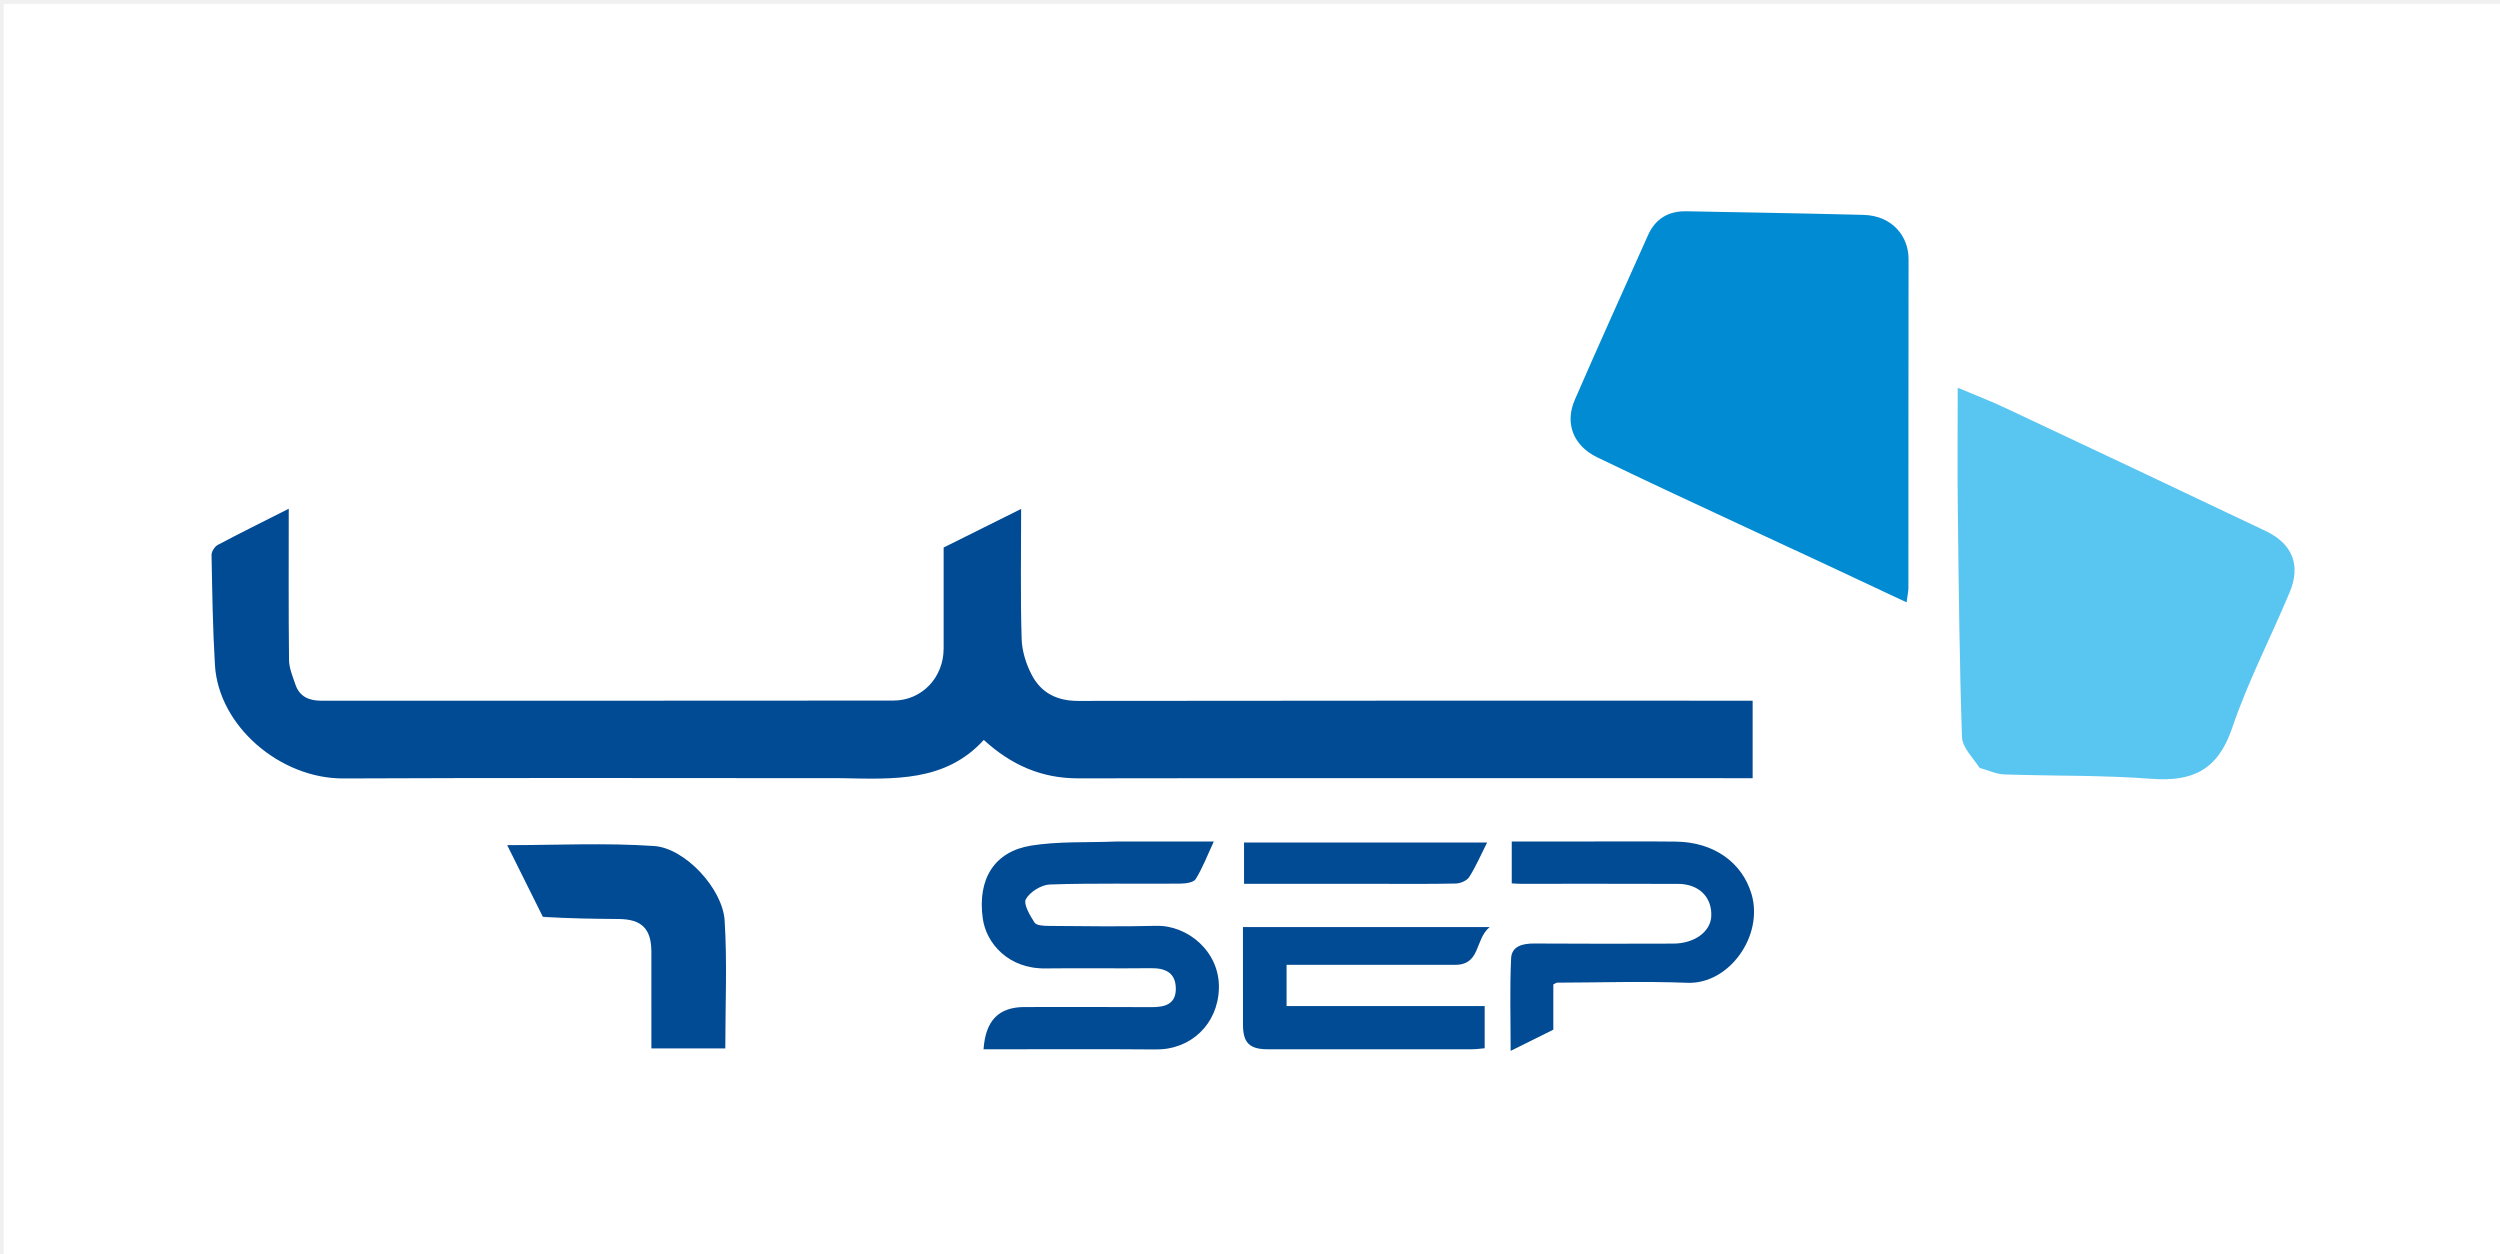
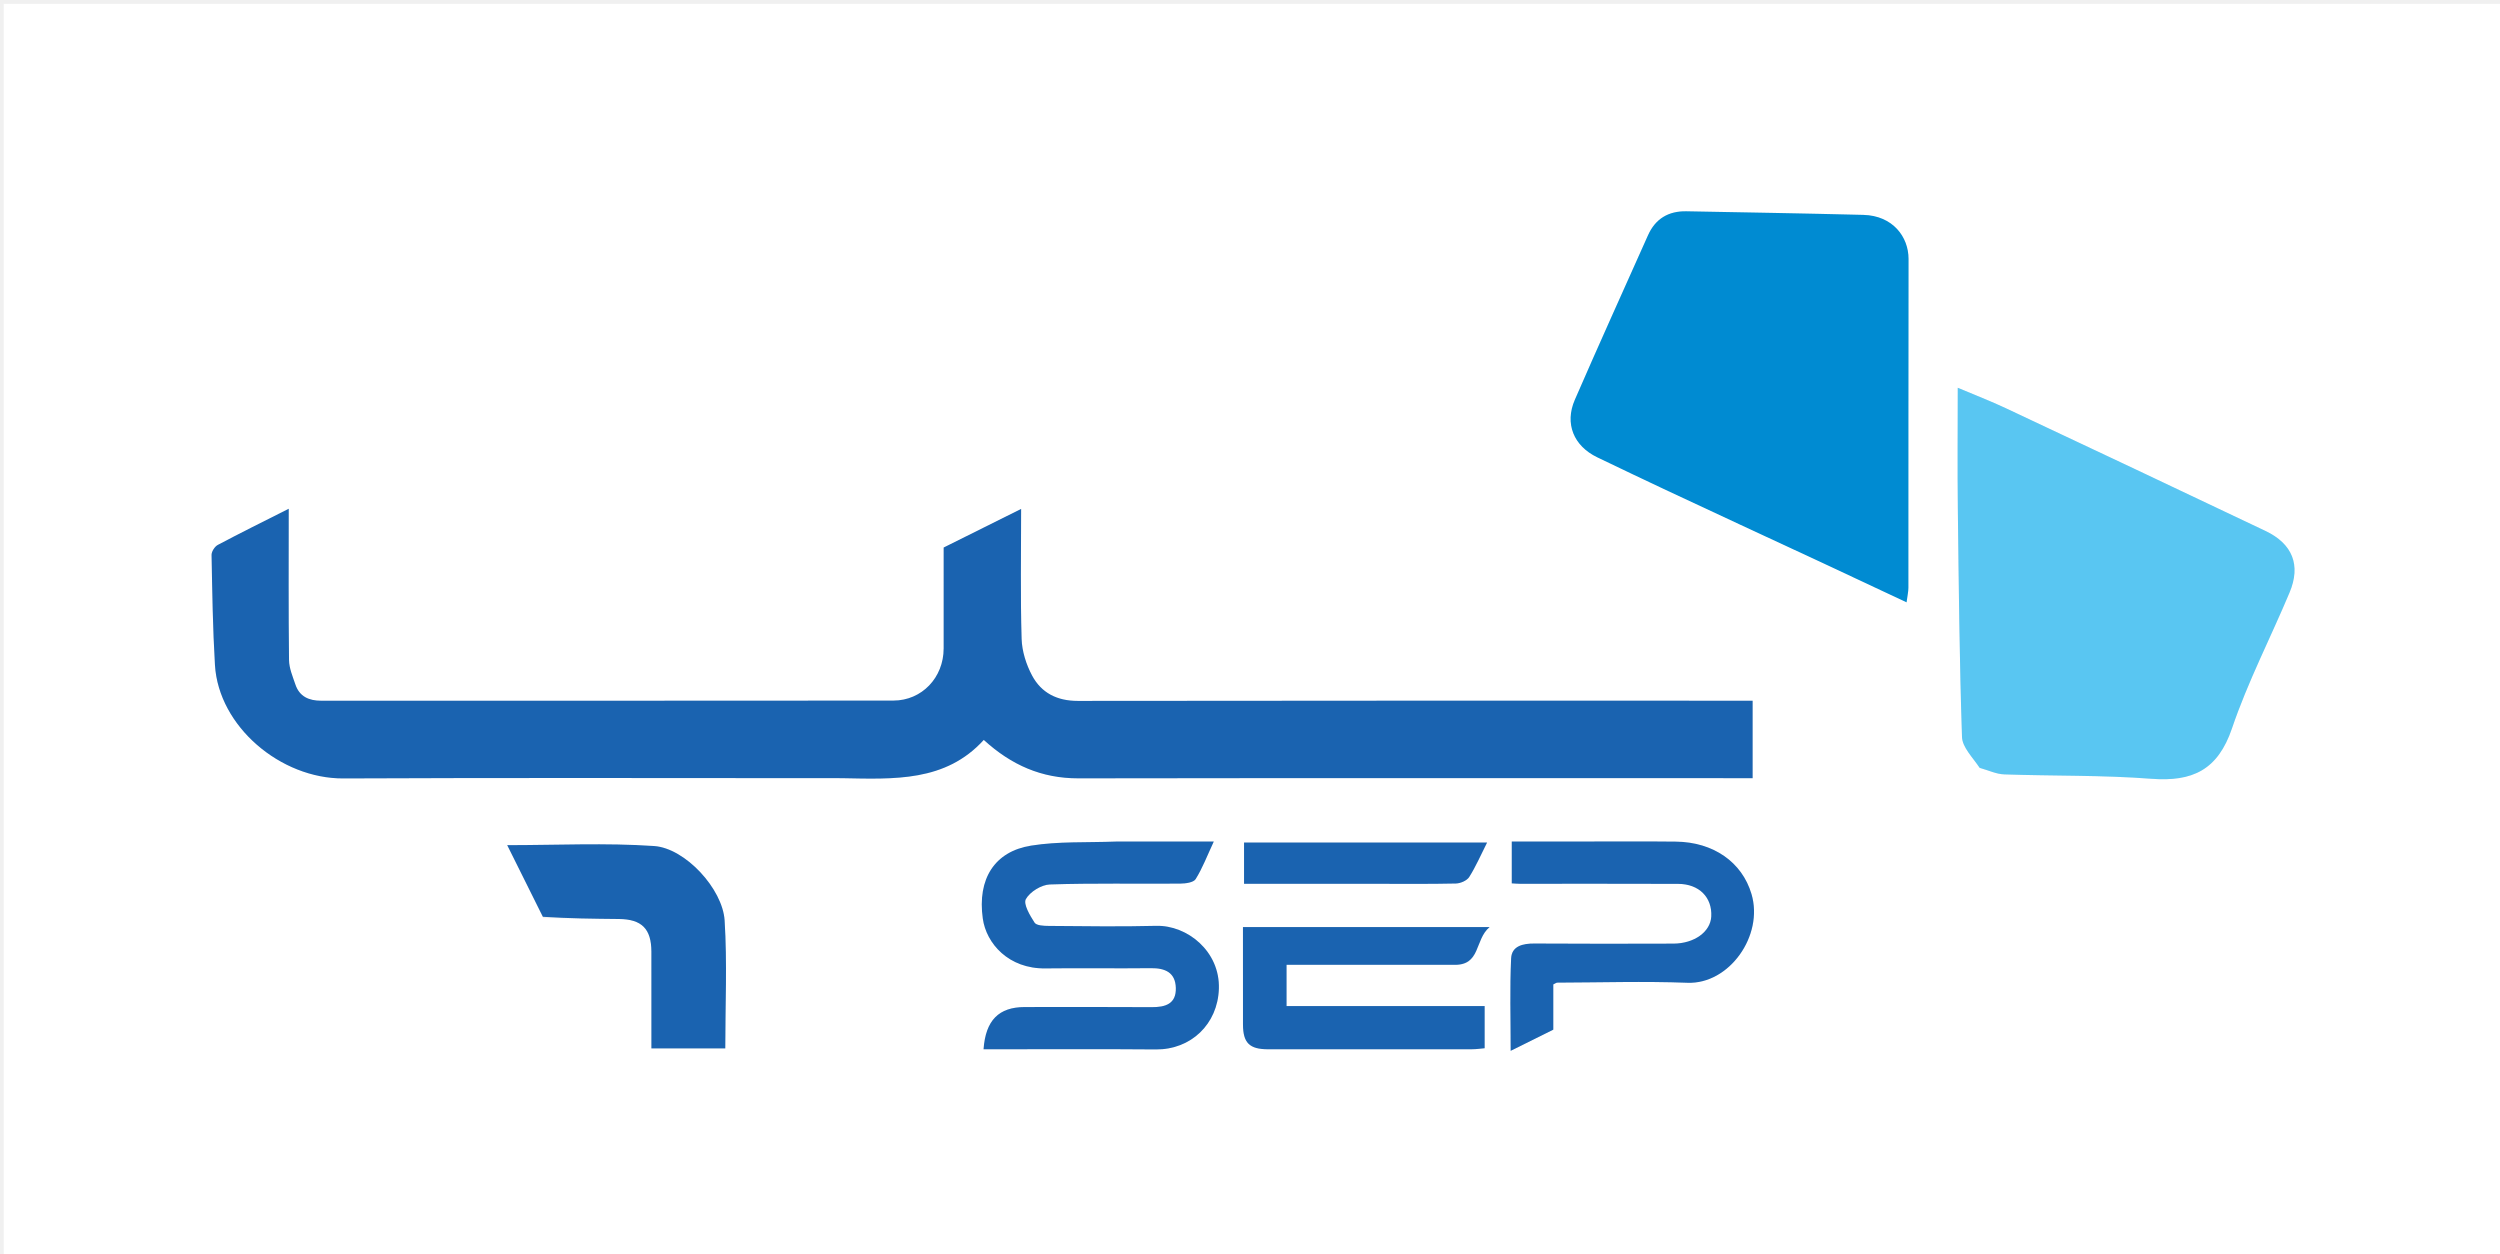
<svg xmlns="http://www.w3.org/2000/svg" version="1.1" id="Layer_1" x="0px" y="0px" width="100%" viewBox="0 0 710 356" enable-background="new 0 0 710 356" xml:space="preserve">
  <path fill="#FFFFFF" opacity="1" stroke="none" d=" M477,357   C318.037,357 159.574,357 1.056,357   C1.056,238.398 1.056,119.797 1.056,1.097   C237.546,1.097 474.092,1.097 710.819,1.097   C710.819,119.666 710.819,238.333 710.819,357   C633.13,357 555.315,357 477,357  M239.499,221   C253.937,221.28 268.515,222.093 279.394,210.137   C287.239,217.304 295.848,221.065 306.233,221.048   C368.232,220.951 430.232,221 492.231,221   C494.017,221 495.804,221 497.747,221   C497.747,213.486 497.747,206.422 497.747,199   C495.701,199 493.904,199 492.106,199   C430.107,199 368.107,198.964 306.108,199.058   C300.22,199.067 295.752,196.793 293.11,191.855   C291.431,188.716 290.242,184.934 290.137,181.402   C289.78,169.346 290,157.273 290,144.535   C282.164,148.44 275.103,151.959 268,155.499   C268,165.187 268.006,174.681 267.998,184.176   C267.992,192.404 261.846,198.96 253.701,198.969   C199.535,199.029 145.369,198.997 91.203,199.006   C87.769,199.006 85.054,197.848 83.89,194.396   C83.127,192.132 82.111,189.786 82.084,187.466   C81.916,173.389 82,159.309 82,144.489   C74.77,148.142 68.256,151.358 61.843,154.764   C60.97,155.227 60.065,156.651 60.084,157.613   C60.282,168.036 60.424,178.47 61.047,188.872   C62.093,206.307 79.684,221.158 97.502,221.074   C144.5,220.854 191.5,221 239.499,221  M494.505,149   C509.986,156.272 525.467,163.545 541.463,171.059   C541.714,169.137 541.981,168.045 541.982,166.953   C542.004,135.814 541.971,104.676 542.024,73.538   C542.034,67.273 537.55,61.241 529.185,61.028   C512.439,60.603 495.689,60.322 478.94,60.007   C473.851,59.911 470.136,62.103 468.032,66.82   C461.087,82.387 454.041,97.911 447.251,113.545   C444.319,120.297 446.894,126.632 453.619,129.875   C466.954,136.305 480.358,142.59 494.505,149  M562.584,218.184   C564.781,218.789 566.961,219.849 569.175,219.925   C583.108,220.405 597.091,220.111 610.974,221.171   C622.646,222.062 629.869,218.695 633.882,206.858   C638.357,193.663 644.835,181.154 650.241,168.263   C653.492,160.509 651.092,154.449 643.402,150.789   C618.849,139.101 594.254,127.497 569.645,115.927   C565.319,113.893 560.845,112.174 556,110.124   C556,122.198 555.892,133.356 556.023,144.512   C556.278,166.114 556.49,187.721 557.208,209.309   C557.306,212.236 560.221,215.069 562.584,218.184  M316.5,239   C308.593,239.325 300.568,238.912 292.809,240.158   C282.474,241.818 277.524,249.591 279.118,260.893   C280.116,267.97 286.451,275.16 296.864,275.027   C306.859,274.901 316.857,275.078 326.852,274.962   C330.89,274.915 333.807,276.177 333.934,280.554   C334.068,285.132 330.955,286.059 327.034,286.031   C315.039,285.945 303.043,286 291.047,286   C283.664,286 279.912,289.755 279.326,298   C295.658,298 311.973,297.897 328.285,298.038   C338.228,298.124 345.846,290.85 346.163,280.794   C346.497,270.198 337.199,262.707 328.349,262.938   C318.193,263.204 308.025,263.034 297.862,262.961   C296.463,262.951 294.357,262.871 293.812,262.026   C292.497,259.99 290.568,256.724 291.347,255.341   C292.514,253.27 295.754,251.269 298.177,251.188   C310.493,250.78 322.829,251.043 335.158,250.945   C336.676,250.933 338.95,250.647 339.562,249.668   C341.496,246.577 342.806,243.096 344.714,239   C335.034,239 326.267,239 316.5,239  M154.333,260.762   C161.481,260.841 168.629,260.932 175.776,260.997   C182.247,261.055 184.982,263.778 184.995,270.293   C185.014,279.397 185,288.502 185,297.749   C192.524,297.749 199.581,297.749 205.98,297.749   C205.98,285.461 206.547,273.395 205.794,261.413   C205.229,252.427 194.597,240.873 185.761,240.272   C171.993,239.335 158.115,240.024 144.049,240.024   C147.246,246.426 150.628,253.2 154.333,260.762  M445.502,239   C440.074,239 434.646,239 429.34,239   C429.34,243.362 429.34,247.092 429.34,250.876   C430.33,250.928 430.984,250.994 431.638,250.994   C446.627,251 461.617,250.958 476.606,251.021   C482.548,251.045 486.29,254.85 486,260.29   C485.768,264.635 481.182,267.972 475.219,267.988   C462.061,268.026 448.903,268.053 435.747,267.963   C432.472,267.94 429.322,268.68 429.158,272.179   C428.757,280.709 429.027,289.27 429.027,298.441   C433.53,296.205 437.25,294.358 441.138,292.427   C441.138,288.001 441.138,283.715 441.138,279.569   C441.704,279.312 441.99,279.07 442.276,279.069   C454.6,279.032 466.938,278.64 479.244,279.108   C491.114,279.56 500.918,265.718 497.432,253.924   C494.74,244.816 486.572,239.152 475.98,239.025   C466.155,238.907 456.328,239 445.502,239  M413.125,274   C420.652,274.358 418.694,266.882 423.056,263.283   C398.937,263.283 376.118,263.283 353,263.283   C353,272.69 352.983,281.817 353.007,290.944   C353.02,296.183 354.841,297.99 360.127,297.994   C379.436,298.009 398.744,298.006 418.052,297.986   C419.316,297.985 420.58,297.79 421.641,297.701   C421.641,293.598 421.641,289.869 421.641,285.718   C402.564,285.718 383.845,285.718 365.385,285.718   C365.385,281.543 365.385,277.816 365.385,274   C381.248,274 396.726,274 413.125,274  M390.5,251   C398.156,251 405.814,251.087 413.466,250.916   C414.775,250.887 416.601,250.102 417.254,249.073   C419.131,246.115 420.529,242.853 422.331,239.284   C398.93,239.284 376.109,239.284 353.308,239.284   C353.308,243.304 353.308,247.032 353.308,251   C365.577,251 377.538,251 390.5,251  z" />
-   <path fill="#014A94" opacity="1" stroke="none" d=" M239,221   C191.5,221 144.5,220.854 97.502,221.074   C79.684,221.158 62.093,206.307 61.047,188.872   C60.424,178.47 60.282,168.036 60.084,157.613   C60.065,156.651 60.97,155.227 61.843,154.764   C68.256,151.358 74.77,148.142 82,144.489   C82,159.309 81.916,173.389 82.084,187.466   C82.111,189.786 83.127,192.132 83.89,194.396   C85.054,197.848 87.769,199.006 91.203,199.006   C145.369,198.997 199.535,199.029 253.701,198.969   C261.846,198.96 267.992,192.404 267.998,184.176   C268.006,174.681 268,165.187 268,155.499   C275.103,151.959 282.164,148.44 290,144.535   C290,157.273 289.78,169.346 290.137,181.402   C290.242,184.934 291.431,188.716 293.11,191.855   C295.752,196.793 300.22,199.067 306.108,199.058   C368.107,198.964 430.107,199 492.106,199   C493.904,199 495.701,199 497.747,199   C497.747,206.422 497.747,213.486 497.747,221   C495.804,221 494.017,221 492.231,221   C430.232,221 368.232,220.951 306.233,221.048   C295.848,221.065 287.239,217.304 279.394,210.137   C268.515,222.093 253.937,221.28 239,221  z" />
+   <path fill="#1A63B0" opacity="1" stroke="none" d=" M239,221   C191.5,221 144.5,220.854 97.502,221.074   C79.684,221.158 62.093,206.307 61.047,188.872   C60.424,178.47 60.282,168.036 60.084,157.613   C60.065,156.651 60.97,155.227 61.843,154.764   C68.256,151.358 74.77,148.142 82,144.489   C82,159.309 81.916,173.389 82.084,187.466   C82.111,189.786 83.127,192.132 83.89,194.396   C85.054,197.848 87.769,199.006 91.203,199.006   C145.369,198.997 199.535,199.029 253.701,198.969   C261.846,198.96 267.992,192.404 267.998,184.176   C268.006,174.681 268,165.187 268,155.499   C275.103,151.959 282.164,148.44 290,144.535   C290,157.273 289.78,169.346 290.137,181.402   C290.242,184.934 291.431,188.716 293.11,191.855   C295.752,196.793 300.22,199.067 306.108,199.058   C368.107,198.964 430.107,199 492.106,199   C493.904,199 495.701,199 497.747,199   C497.747,206.422 497.747,213.486 497.747,221   C495.804,221 494.017,221 492.231,221   C430.232,221 368.232,220.951 306.233,221.048   C295.848,221.065 287.239,217.304 279.394,210.137   C268.515,222.093 253.937,221.28 239,221  z" />
  <path fill="#008BD2" opacity="1" stroke="none" d=" M494.119,148.967   C480.358,142.59 466.954,136.305 453.619,129.875   C446.894,126.632 444.319,120.297 447.251,113.545   C454.041,97.911 461.087,82.387 468.032,66.82   C470.136,62.103 473.851,59.911 478.94,60.007   C495.689,60.322 512.439,60.603 529.185,61.028   C537.55,61.241 542.034,67.273 542.024,73.538   C541.971,104.676 542.004,135.814 541.982,166.953   C541.981,168.045 541.714,169.137 541.463,171.059   C525.467,163.545 509.986,156.272 494.119,148.967  z" />
  <path fill="#59C6F2" opacity="1" stroke="none" d=" M562.208,218.065   C560.221,215.069 557.306,212.236 557.208,209.309   C556.49,187.721 556.278,166.114 556.023,144.512   C555.892,133.356 556,122.198 556,110.124   C560.845,112.174 565.319,113.893 569.645,115.927   C594.254,127.497 618.849,139.101 643.402,150.789   C651.092,154.449 653.492,160.509 650.241,168.263   C644.835,181.154 638.357,193.663 633.882,206.858   C629.869,218.695 622.646,222.062 610.974,221.171   C597.091,220.111 583.108,220.405 569.175,219.925   C566.961,219.849 564.781,218.789 562.208,218.065  z" />
-   <path fill="#014A94" opacity="1" stroke="none" d=" M317,239   C326.267,239 335.034,239 344.714,239   C342.806,243.096 341.496,246.577 339.562,249.668   C338.95,250.647 336.676,250.933 335.158,250.945   C322.829,251.043 310.493,250.78 298.177,251.188   C295.754,251.269 292.514,253.27 291.347,255.341   C290.568,256.724 292.497,259.99 293.812,262.026   C294.357,262.871 296.463,262.951 297.862,262.961   C308.025,263.034 318.193,263.204 328.349,262.938   C337.199,262.707 346.497,270.198 346.163,280.794   C345.846,290.85 338.228,298.124 328.285,298.038   C311.973,297.897 295.658,298 279.326,298   C279.912,289.755 283.664,286 291.047,286   C303.043,286 315.039,285.945 327.034,286.031   C330.955,286.059 334.068,285.132 333.934,280.554   C333.807,276.177 330.89,274.915 326.852,274.962   C316.857,275.078 306.859,274.901 296.864,275.027   C286.451,275.16 280.116,267.97 279.118,260.893   C277.524,249.591 282.474,241.818 292.809,240.158   C300.568,238.912 308.593,239.325 317,239  z" />
-   <path fill="#014A94" opacity="1" stroke="none" d=" M154.172,260.368   C150.628,253.2 147.246,246.426 144.049,240.024   C158.115,240.024 171.993,239.335 185.761,240.272   C194.597,240.873 205.229,252.427 205.794,261.413   C206.547,273.395 205.98,285.461 205.98,297.749   C199.581,297.749 192.524,297.749 185,297.749   C185,288.502 185.014,279.397 184.995,270.293   C184.982,263.778 182.247,261.055 175.776,260.997   C168.629,260.932 161.481,260.841 154.172,260.368  z" />
-   <path fill="#014A94" opacity="1" stroke="none" d=" M446.001,239   C456.328,239 466.155,238.907 475.98,239.025   C486.572,239.152 494.74,244.816 497.432,253.924   C500.918,265.718 491.114,279.56 479.244,279.108   C466.938,278.64 454.6,279.032 442.276,279.069   C441.99,279.07 441.704,279.312 441.138,279.569   C441.138,283.715 441.138,288.001 441.138,292.427   C437.25,294.358 433.53,296.205 429.027,298.441   C429.027,289.27 428.757,280.709 429.158,272.179   C429.322,268.68 432.472,267.94 435.747,267.963   C448.903,268.053 462.061,268.026 475.219,267.988   C481.182,267.972 485.768,264.635 486,260.29   C486.29,254.85 482.548,251.045 476.606,251.021   C461.617,250.958 446.627,251 431.638,250.994   C430.984,250.994 430.33,250.928 429.34,250.876   C429.34,247.092 429.34,243.362 429.34,239   C434.646,239 440.074,239 446.001,239  z" />
-   <path fill="#014A94" opacity="1" stroke="none" d=" M412.665,274   C396.726,274 381.248,274 365.385,274   C365.385,277.816 365.385,281.543 365.385,285.718   C383.845,285.718 402.564,285.718 421.641,285.718   C421.641,289.869 421.641,293.598 421.641,297.701   C420.58,297.79 419.316,297.985 418.052,297.986   C398.744,298.006 379.436,298.009 360.127,297.994   C354.841,297.99 353.02,296.183 353.007,290.944   C352.983,281.817 353,272.69 353,263.283   C376.118,263.283 398.937,263.283 423.056,263.283   C418.694,266.882 420.652,274.358 412.665,274  z" />
-   <path fill="#014A94" opacity="1" stroke="none" d=" M390,251   C377.538,251 365.577,251 353.308,251   C353.308,247.032 353.308,243.304 353.308,239.284   C376.109,239.284 398.93,239.284 422.331,239.284   C420.529,242.853 419.131,246.115 417.254,249.073   C416.601,250.102 414.775,250.887 413.466,250.916   C405.814,251.087 398.156,251 390,251  z" />
+   <path fill="#1A63B0" opacity="1" stroke="none" d=" M317,239   C326.267,239 335.034,239 344.714,239   C342.806,243.096 341.496,246.577 339.562,249.668   C338.95,250.647 336.676,250.933 335.158,250.945   C322.829,251.043 310.493,250.78 298.177,251.188   C295.754,251.269 292.514,253.27 291.347,255.341   C290.568,256.724 292.497,259.99 293.812,262.026   C294.357,262.871 296.463,262.951 297.862,262.961   C308.025,263.034 318.193,263.204 328.349,262.938   C337.199,262.707 346.497,270.198 346.163,280.794   C345.846,290.85 338.228,298.124 328.285,298.038   C311.973,297.897 295.658,298 279.326,298   C279.912,289.755 283.664,286 291.047,286   C303.043,286 315.039,285.945 327.034,286.031   C330.955,286.059 334.068,285.132 333.934,280.554   C333.807,276.177 330.89,274.915 326.852,274.962   C316.857,275.078 306.859,274.901 296.864,275.027   C286.451,275.16 280.116,267.97 279.118,260.893   C277.524,249.591 282.474,241.818 292.809,240.158   C300.568,238.912 308.593,239.325 317,239  z" />
+   <path fill="#1A63B0" opacity="1" stroke="none" d=" M154.172,260.368   C150.628,253.2 147.246,246.426 144.049,240.024   C158.115,240.024 171.993,239.335 185.761,240.272   C194.597,240.873 205.229,252.427 205.794,261.413   C206.547,273.395 205.98,285.461 205.98,297.749   C199.581,297.749 192.524,297.749 185,297.749   C185,288.502 185.014,279.397 184.995,270.293   C184.982,263.778 182.247,261.055 175.776,260.997   C168.629,260.932 161.481,260.841 154.172,260.368  z" />
+   <path fill="#1A63B0" opacity="1" stroke="none" d=" M446.001,239   C456.328,239 466.155,238.907 475.98,239.025   C486.572,239.152 494.74,244.816 497.432,253.924   C500.918,265.718 491.114,279.56 479.244,279.108   C466.938,278.64 454.6,279.032 442.276,279.069   C441.99,279.07 441.704,279.312 441.138,279.569   C441.138,283.715 441.138,288.001 441.138,292.427   C437.25,294.358 433.53,296.205 429.027,298.441   C429.027,289.27 428.757,280.709 429.158,272.179   C429.322,268.68 432.472,267.94 435.747,267.963   C448.903,268.053 462.061,268.026 475.219,267.988   C481.182,267.972 485.768,264.635 486,260.29   C486.29,254.85 482.548,251.045 476.606,251.021   C461.617,250.958 446.627,251 431.638,250.994   C430.984,250.994 430.33,250.928 429.34,250.876   C429.34,247.092 429.34,243.362 429.34,239   C434.646,239 440.074,239 446.001,239  z" />
+   <path fill="#1A63B0" opacity="1" stroke="none" d=" M412.665,274   C396.726,274 381.248,274 365.385,274   C365.385,277.816 365.385,281.543 365.385,285.718   C383.845,285.718 402.564,285.718 421.641,285.718   C421.641,289.869 421.641,293.598 421.641,297.701   C420.58,297.79 419.316,297.985 418.052,297.986   C398.744,298.006 379.436,298.009 360.127,297.994   C354.841,297.99 353.02,296.183 353.007,290.944   C352.983,281.817 353,272.69 353,263.283   C376.118,263.283 398.937,263.283 423.056,263.283   C418.694,266.882 420.652,274.358 412.665,274  z" />
+   <path fill="#1A63B0" opacity="1" stroke="none" d=" M390,251   C377.538,251 365.577,251 353.308,251   C353.308,247.032 353.308,243.304 353.308,239.284   C376.109,239.284 398.93,239.284 422.331,239.284   C420.529,242.853 419.131,246.115 417.254,249.073   C416.601,250.102 414.775,250.887 413.466,250.916   C405.814,251.087 398.156,251 390,251  z" />
</svg>
